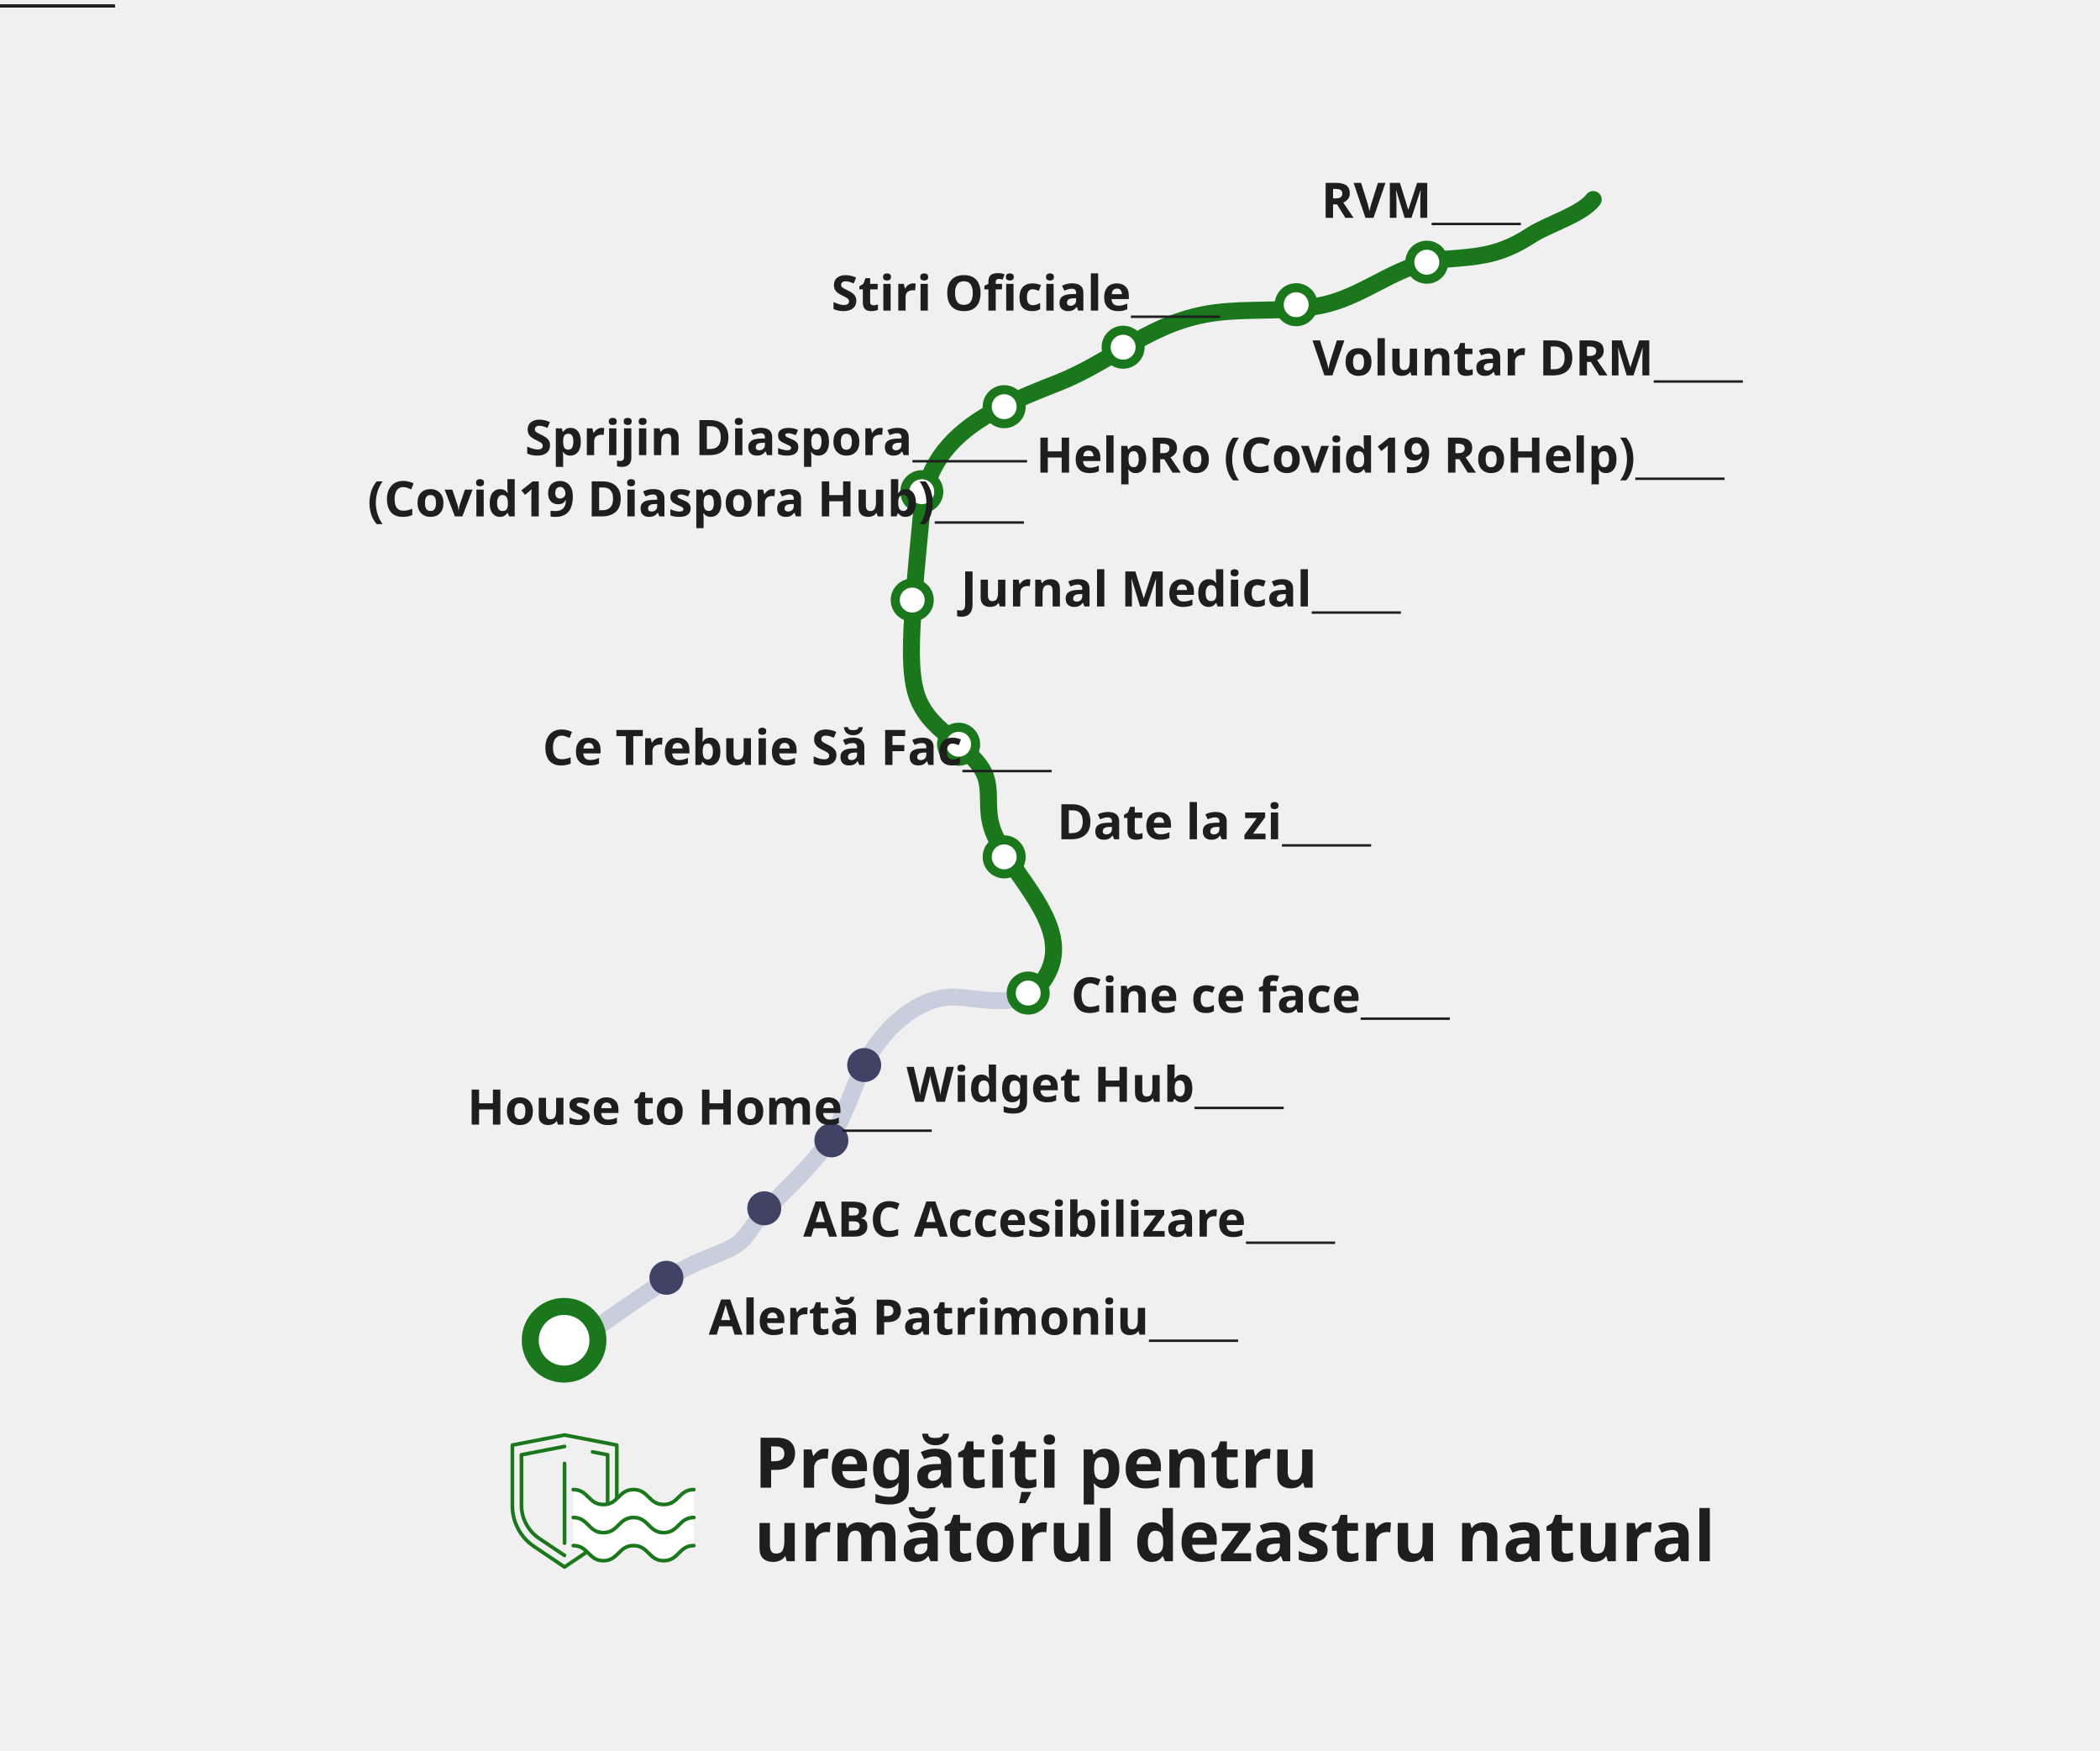
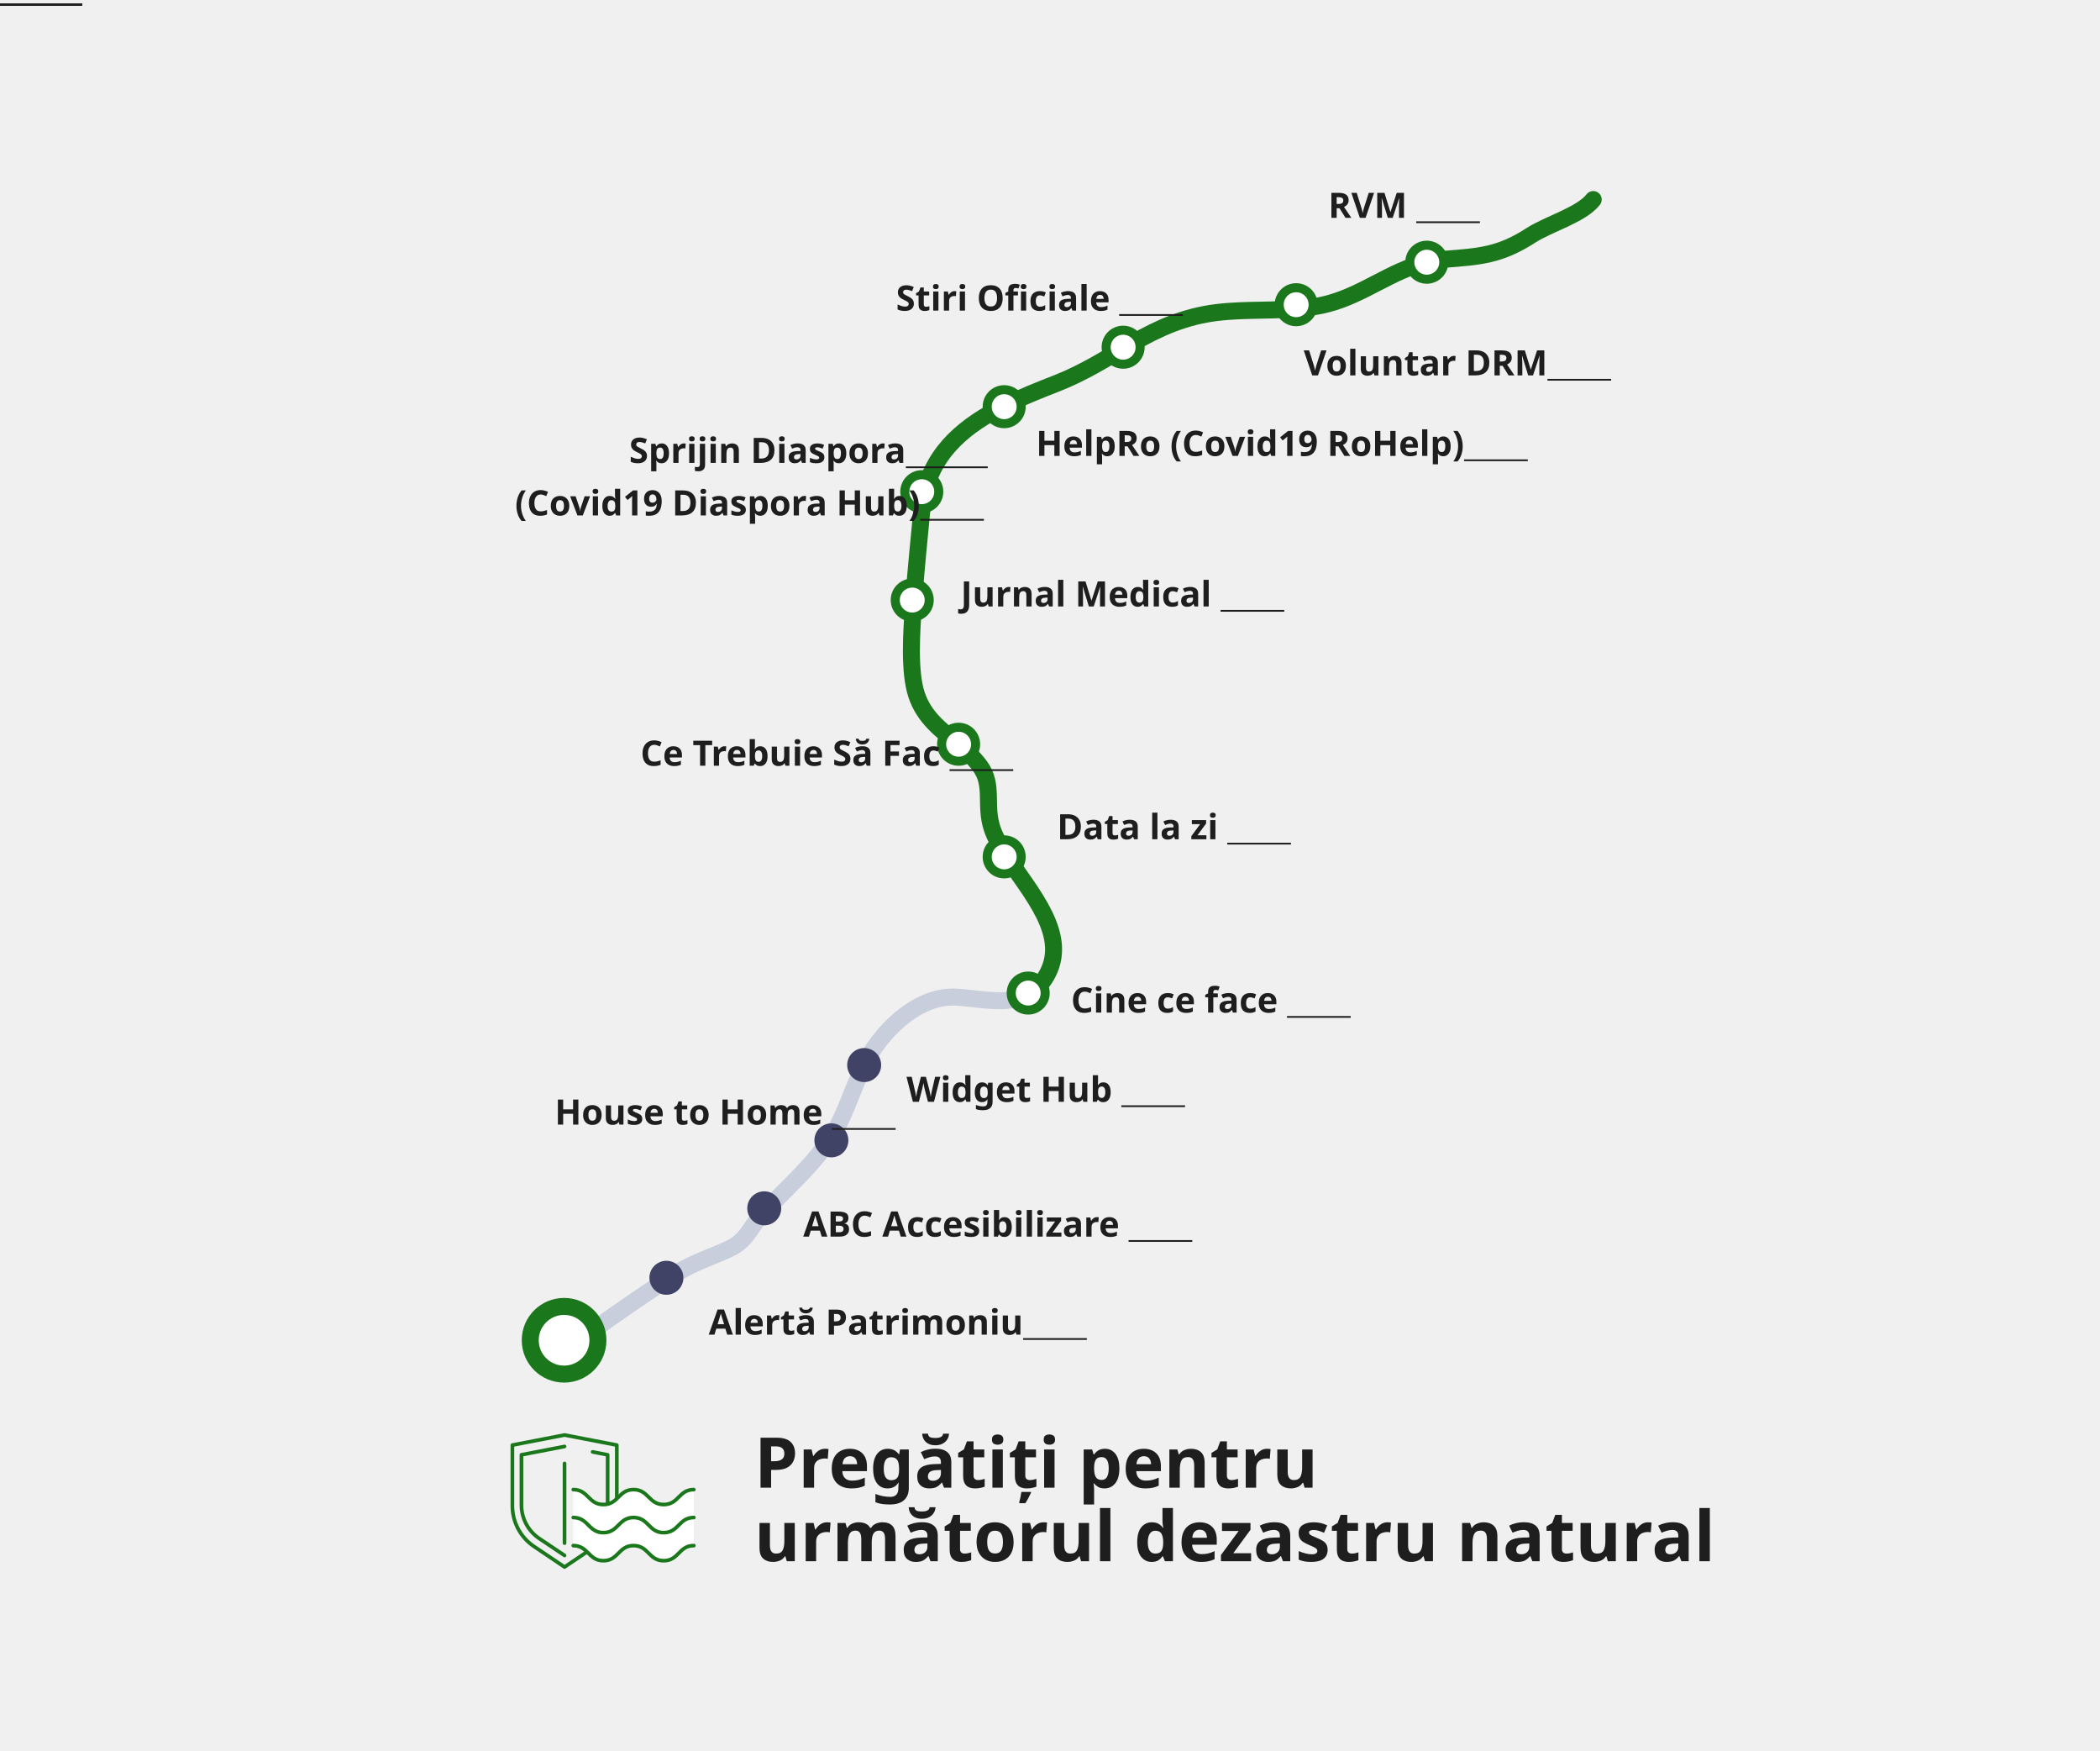
<svg xmlns="http://www.w3.org/2000/svg" viewBox="0 0 1200 1000" fill="none">
  <g id="segment-environment-01-pregatiti-pentru-urmatorul-dezastru-natural">
    <g id="Group 1170">
      <path id="Vector" d="M815.284 149.719C818.494 148.943 821.807 148.399 825.275 148.14C845.827 146.561 857.164 145.863 874.946 134.37C884.937 127.925 903.702 122.671 910.406 114" stroke="#1B771B" stroke-width="9.711" stroke-miterlimit="10" stroke-linecap="round" stroke-linejoin="round" />
      <path id="Vector_2" d="M739.861 176.509C746.28 176.017 752.596 175.189 758.704 173.584C779.256 168.226 794.967 154.611 815.286 149.745" stroke="#1B771B" stroke-width="9.711" stroke-miterlimit="10" stroke-linecap="round" stroke-linejoin="round" />
      <path id="Vector_3" d="M643.135 198.353C656.931 190.304 670.908 182.901 688.69 179.562C705.255 176.456 722.908 177.75 739.861 176.482" stroke="#1B771B" stroke-width="9.711" stroke-miterlimit="10" stroke-linecap="round" stroke-linejoin="round" />
      <path id="Vector_4" d="M573.611 231.95C583.525 226.981 594.059 222.813 604.257 218.827C618.778 213.107 630.891 205.497 643.134 198.354" stroke="#1B771B" stroke-width="9.711" stroke-miterlimit="10" stroke-linecap="round" stroke-linejoin="round" />
      <path id="Vector_5" d="M528.315 281.569C534.01 256.98 552.361 242.614 573.637 231.95" stroke="#1B771B" stroke-width="9.711" stroke-miterlimit="10" stroke-linecap="round" stroke-linejoin="round" />
      <path id="Vector_6" d="M522.258 341.204C523.474 324.691 525.26 307.401 526.813 290.861C527.124 287.626 527.616 284.52 528.289 281.569" stroke="#1B771B" stroke-width="9.711" stroke-miterlimit="10" stroke-linecap="round" stroke-linejoin="round" />
      <path id="Vector_7" d="M547.573 425.171C538.099 417.25 528.108 410.21 523.708 396.802C519.308 383.447 520.964 360.747 521.87 346.666C522 344.854 522.129 343.017 522.259 341.179" stroke="#1B771B" stroke-width="9.711" stroke-miterlimit="10" stroke-linecap="round" stroke-linejoin="round" />
      <path id="Vector_8" d="M575.086 488.998C571.566 483.589 568.615 478.335 566.933 473.313C562.455 459.931 567.994 448.569 560.048 437.749C556.45 432.857 552.075 428.923 547.598 425.17" stroke="#1B771B" stroke-width="9.711" stroke-miterlimit="10" stroke-linecap="round" stroke-linejoin="round" />
      <path id="Vector_9" d="M587.536 568.047C591.341 565.925 594.784 562.715 597.657 557.927C611.634 534.632 589.012 510.482 575.061 488.999" stroke="#1B771B" stroke-width="9.711" stroke-miterlimit="10" stroke-linecap="round" stroke-linejoin="round" />
      <path id="Vector_10" d="M323.992 769.783C327.021 768.048 329.971 766.185 332.818 764.166C344.388 755.961 356.114 747.704 367.968 739.68C373.973 735.616 380.004 731.63 386.087 727.722C396 721.355 405.81 718.482 416.293 713.641C426.775 708.801 427.914 702.149 434.903 694.384C438.63 690.243 442.512 686.283 446.395 682.374C455.946 672.771 465.6 663.402 473.417 652.065C482.735 638.528 486.592 622.868 493.839 608.451C494.538 607.079 495.237 605.733 495.988 604.387C505.849 586.89 525.443 568.616 546.201 569.626C559.454 570.273 575.346 574.777 587.511 568.047" stroke="#C8CEDB" stroke-width="9.711" stroke-miterlimit="10" stroke-linecap="round" stroke-linejoin="round" />
      <path id="Vector_11" d="M322.335 785.002C333.013 785.002 341.67 776.345 341.67 765.667C341.67 754.989 333.013 746.332 322.335 746.332C311.657 746.332 303 754.989 303 765.667C303 776.345 311.657 785.002 322.335 785.002Z" fill="white" stroke="#1B771B" stroke-width="9.711" stroke-miterlimit="10" stroke-linecap="round" stroke-linejoin="round" />
      <path id="Vector_12" d="M380.805 739.68C386.166 739.68 390.511 735.335 390.511 729.974C390.511 724.613 386.166 720.268 380.805 720.268C375.444 720.268 371.099 724.613 371.099 729.974C371.099 735.335 375.444 739.68 380.805 739.68Z" fill="#404366" />
      <path id="Vector_13" d="M436.714 700.001C442.075 700.001 446.42 695.655 446.42 690.294C446.42 684.934 442.075 680.588 436.714 680.588C431.353 680.588 427.008 684.934 427.008 690.294C427.008 695.655 431.353 700.001 436.714 700.001Z" fill="#404366" />
      <path id="Vector_14" d="M475.072 661.175C480.433 661.175 484.779 656.83 484.779 651.469C484.779 646.108 480.433 641.763 475.072 641.763C469.712 641.763 465.366 646.108 465.366 651.469C465.366 656.83 469.712 661.175 475.072 661.175Z" fill="#404366" />
      <path id="Vector_15" d="M493.813 618.157C499.173 618.157 503.519 613.811 503.519 608.451C503.519 603.09 499.173 598.745 493.813 598.745C488.452 598.745 484.106 603.09 484.106 608.451C484.106 613.811 488.452 618.157 493.813 618.157Z" fill="#404366" />
      <path id="Vector_16" d="M587.536 577.028C592.897 577.028 597.243 572.682 597.243 567.322C597.243 561.961 592.897 557.615 587.536 557.615C582.176 557.615 577.83 561.961 577.83 567.322C577.83 572.682 582.176 577.028 587.536 577.028Z" fill="white" stroke="#1B771B" stroke-width="5.177" stroke-miterlimit="10" stroke-linecap="round" stroke-linejoin="round" />
      <path id="Vector_17" d="M573.818 499.223C579.178 499.223 583.524 494.878 583.524 489.517C583.524 484.156 579.178 479.811 573.818 479.811C568.457 479.811 564.111 484.156 564.111 489.517C564.111 494.878 568.457 499.223 573.818 499.223Z" fill="white" stroke="#1B771B" stroke-width="5.177" stroke-miterlimit="10" stroke-linecap="round" stroke-linejoin="round" />
      <path id="Vector_18" d="M547.78 434.876C553.14 434.876 557.486 430.531 557.486 425.17C557.486 419.81 553.14 415.464 547.78 415.464C542.419 415.464 538.073 419.81 538.073 425.17C538.073 430.531 542.419 434.876 547.78 434.876Z" fill="white" stroke="#1B771B" stroke-width="5.177" stroke-miterlimit="10" stroke-linecap="round" stroke-linejoin="round" />
      <path id="Vector_19" d="M521.275 352.515C526.635 352.515 530.981 348.17 530.981 342.809C530.981 337.448 526.635 333.103 521.275 333.103C515.914 333.103 511.568 337.448 511.568 342.809C511.568 348.17 515.914 352.515 521.275 352.515Z" fill="white" stroke="#1B771B" stroke-width="5.177" stroke-miterlimit="10" stroke-linecap="round" stroke-linejoin="round" />
      <path id="Vector_20" d="M526.736 290.603C532.096 290.603 536.442 286.257 536.442 280.897C536.442 275.536 532.096 271.19 526.736 271.19C521.375 271.19 517.029 275.536 517.029 280.897C517.029 286.257 521.375 290.603 526.736 290.603Z" fill="white" stroke="#1B771B" stroke-width="5.177" stroke-miterlimit="10" stroke-linecap="round" stroke-linejoin="round" />
      <path id="Vector_21" d="M573.818 242.045C579.178 242.045 583.524 237.699 583.524 232.339C583.524 226.978 579.178 222.632 573.818 222.632C568.457 222.632 564.111 226.978 564.111 232.339C564.111 237.699 568.457 242.045 573.818 242.045Z" fill="white" stroke="#1B771B" stroke-width="5.177" stroke-miterlimit="10" stroke-linecap="round" stroke-linejoin="round" />
      <path id="Vector_22" d="M641.788 208.06C647.149 208.06 651.495 203.714 651.495 198.354C651.495 192.993 647.149 188.647 641.788 188.647C636.428 188.647 632.082 192.993 632.082 198.354C632.082 203.714 636.428 208.06 641.788 208.06Z" fill="white" stroke="#1B771B" stroke-width="5.177" stroke-miterlimit="10" stroke-linecap="round" stroke-linejoin="round" />
      <path id="Vector_23" d="M740.663 183.782C746.024 183.782 750.37 179.436 750.37 174.075C750.37 168.715 746.024 164.369 740.663 164.369C735.303 164.369 730.957 168.715 730.957 174.075C730.957 179.436 735.303 183.782 740.663 183.782Z" fill="white" stroke="#1B771B" stroke-width="5.177" stroke-miterlimit="10" stroke-linecap="round" stroke-linejoin="round" />
      <path id="Vector_24" d="M815.311 159.503C820.671 159.503 825.017 155.157 825.017 149.797C825.017 144.436 820.671 140.09 815.311 140.09C809.95 140.09 805.604 144.436 805.604 149.797C805.604 155.157 809.95 159.503 815.311 159.503Z" fill="white" stroke="#1B771B" stroke-width="5.177" stroke-miterlimit="10" stroke-linecap="round" stroke-linejoin="round" />
      <text id="PregÄtiÈi pentru â¨urmÄtorul dezastru natural" fill="#1E1E1E" xml:space="preserve" style="white-space: pre" font-family="Titillium Web" font-size="40" font-weight="600" letter-spacing="0px">
-         <tspan x="431" y="849.9">Pregătiți pentru </tspan>
+         <tspan x="431" y="849.9">Pregătiți pentru  + </tspan>
        <tspan x="431" y="891.9">următorul dezastru natural</tspan>
      </text>
      <g id="icon-pregatiti-pentru-urmatorul-dezastru-natural 1">
-         <path id="Vector_25" d="M339.998 883.481L322.593 895.207L305.172 883.481C301.362 880.924 298.24 877.469 296.081 873.42C293.922 869.371 292.793 864.853 292.793 860.264V825.555L322.593 819.793L352.461 825.555V860.264C352.45 864.86 351.308 869.382 349.134 873.432C346.96 877.481 343.822 880.933 339.998 883.481Z" stroke="#1B771B" stroke-width="2.095" stroke-linecap="round" stroke-linejoin="round" />
+         <path id="Vector_25" d="M339.998 883.481L322.594 895.207L305.172 883.481C301.362 880.924 298.24 877.469 296.081 873.42C293.922 869.371 292.793 864.853 292.793 860.264V825.555L322.594 819.793L352.461 825.555V860.264C352.451 864.86 351.308 869.382 349.134 873.432C346.961 877.481 343.823 880.933 339.998 883.481Z" stroke="#1B771B" stroke-width="2.095" stroke-linecap="round" stroke-linejoin="round" />
        <path id="Vector_26" d="M322.593 836.058V881.571" stroke="#1B771B" stroke-width="2.095" stroke-linecap="round" stroke-linejoin="round" />
-         <path id="Vector_27" d="M322.594 888.609L308.205 878.96C305.055 876.85 302.473 873.996 300.688 870.651C298.903 867.305 297.969 863.572 297.97 859.78V831.102L322.594 826.345" stroke="#1B771B" stroke-width="2.095" stroke-linecap="round" stroke-linejoin="round" />
-         <path id="Vector_28" d="M338.64 829.443L347.217 831.119V859.78C347.214 863.573 346.277 867.307 344.489 870.652C342.701 873.997 340.117 876.85 336.965 878.96" stroke="#1B771B" stroke-width="2.095" stroke-linecap="round" stroke-linejoin="round" />
-         <path id="Vector_29" d="M396.465 882.978C387.855 882.978 387.855 891.605 379.245 891.605C370.635 891.605 370.635 882.978 362.025 882.978C353.414 882.978 353.414 891.605 344.804 891.605C336.194 891.605 336.194 882.978 327.584 882.978V850.984C336.194 850.984 336.194 859.61 344.804 859.61C353.414 859.61 353.414 850.984 362.025 850.984C370.635 850.984 370.635 859.527 379.261 859.527C387.888 859.527 387.855 850.984 396.465 850.984V882.978Z" fill="white" />
-         <path id="Vector_30" d="M396.465 850.984C387.855 850.984 387.855 859.527 379.261 859.527C370.668 859.527 370.635 850.984 362.025 850.984C353.414 850.984 353.414 859.527 344.804 859.527C336.194 859.527 336.194 850.984 327.584 850.984" stroke="#1B771B" stroke-width="2.095" stroke-linecap="round" stroke-linejoin="round" />
-         <path id="Vector_31" d="M327.584 866.932C336.194 866.932 336.194 875.576 344.804 875.576C353.414 875.576 353.414 866.932 362.025 866.932C370.635 866.932 370.635 875.576 379.261 875.576C387.888 875.576 387.871 866.932 396.482 866.932" stroke="#1B771B" stroke-width="2.095" stroke-linecap="round" stroke-linejoin="round" />
-         <path id="Vector_32" d="M327.584 882.979C336.194 882.979 336.194 891.606 344.804 891.606C353.414 891.606 353.414 882.979 362.025 882.979C370.635 882.979 370.635 891.606 379.261 891.606C387.888 891.606 387.871 882.979 396.482 882.979" stroke="#1B771B" stroke-width="2.095" stroke-linecap="round" stroke-linejoin="round" />
+         <path id="Vector_27" d="M322.594 888.609L308.205 878.96C305.055 876.85 302.473 873.996 300.688 870.651C298.903 867.305 297.97 863.572 297.97 859.78V831.102L322.594 826.345" stroke="#1B771B" stroke-width="2.095" stroke-linecap="round" stroke-linejoin="round" />
+         <path id="Vector_28" d="M338.64 829.443L347.216 831.119V859.78C347.214 863.573 346.277 867.307 344.489 870.652C342.701 873.997 340.117 876.85 336.965 878.96" stroke="#1B771B" stroke-width="2.095" stroke-linecap="round" stroke-linejoin="round" />
+         <path id="Vector_29" d="M396.465 882.978C387.855 882.978 387.855 891.605 379.245 891.605C370.635 891.605 370.635 882.978 362.025 882.978C353.415 882.978 353.415 891.605 344.805 891.605C336.195 891.605 336.195 882.978 327.584 882.978V850.984C336.195 850.984 336.195 859.61 344.805 859.61C353.415 859.61 353.415 850.984 362.025 850.984C370.635 850.984 370.635 859.527 379.262 859.527C387.888 859.527 387.855 850.984 396.465 850.984V882.978Z" fill="white" />
+         <path id="Vector_30" d="M396.465 850.984C387.855 850.984 387.855 859.527 379.262 859.527C370.668 859.527 370.635 850.984 362.025 850.984C353.415 850.984 353.415 859.527 344.805 859.527C336.195 859.527 336.195 850.984 327.584 850.984" stroke="#1B771B" stroke-width="2.095" stroke-linecap="round" stroke-linejoin="round" />
+         <path id="Vector_31" d="M327.584 866.932C336.195 866.932 336.195 875.576 344.805 875.576C353.415 875.576 353.415 866.932 362.025 866.932C370.635 866.932 370.635 875.576 379.262 875.576C387.888 875.576 387.872 866.932 396.482 866.932" stroke="#1B771B" stroke-width="2.095" stroke-linecap="round" stroke-linejoin="round" />
+         <path id="Vector_32" d="M327.584 882.979C336.195 882.979 336.195 891.606 344.805 891.606C353.415 891.606 353.415 882.979 362.025 882.979C370.635 882.979 370.635 891.606 379.262 891.606C387.888 891.606 387.872 882.979 396.482 882.979" stroke="#1B771B" stroke-width="2.095" stroke-linecap="round" stroke-linejoin="round" />
      </g>
-       <text class="btn-project" text-decoration="underline" cursor="pointer" data-projectid="1" id="RVM" fill="#1E1E1E" xml:space="preserve" style="white-space: pre" font-family="Titillium Web" font-size="28" font-weight="600" letter-spacing="0px">
-         <tspan x="755" y="124.45">RVM</tspan>
+       <text class="btn-project" text-decoration="underline" cursor="pointer" data-projectid="1" id="RVM" fill="#1E1E1E" xml:space="preserve" style="white-space: pre" font-family="Titillium Web" font-size="20" font-weight="600" letter-spacing="0px">
+         <tspan x="759" y="124.45">RVM+ </tspan>
      </text>
-       <text class="btn-project" text-decoration="underline" cursor="pointer" data-projectid="2" id="Voluntar DRM" fill="#1E1E1E" xml:space="preserve" style="white-space: pre" font-family="Titillium Web" font-size="28" font-weight="600" letter-spacing="0px">
-         <tspan x="750" y="214.45">Voluntar DRM</tspan>
+       <text class="btn-project" text-decoration="underline" cursor="pointer" data-projectid="1" id="Voluntar DRM" fill="#1E1E1E" xml:space="preserve" style="white-space: pre" font-family="Titillium Web" font-size="20" font-weight="600" letter-spacing="0px">
+         <tspan x="745" y="214.45">Voluntar DRM</tspan>
      </text>
-       <text class="btn-project" text-decoration="underline" cursor="pointer" data-projectid="3" id="Stiri Oficiale" fill="#1E1E1E" xml:space="preserve" style="white-space: pre" font-family="Titillium Web" font-size="28" font-weight="600" letter-spacing="0px">
-         <tspan x="475" y="177.45">Stiri Oficiale</tspan>
+       <text class="btn-project" text-decoration="underline" cursor="pointer" data-projectid="1" id="Stiri Oficiale" fill="#1E1E1E" xml:space="preserve" style="white-space: pre" font-family="Titillium Web" font-size="20" font-weight="600" letter-spacing="0px">
+         <tspan x="512" y="177.45">Stiri Oficiale+ </tspan>
      </text>
-       <text class="btn-project" text-decoration="underline" cursor="pointer" data-projectid="4" id="HelpRo (Covid19 RoHelp)" fill="#1E1E1E" xml:space="preserve" style="white-space: pre" font-family="Titillium Web" font-size="28" font-weight="600" letter-spacing="0px">
-         <tspan x="592" y="270">HelpRo (Covid19 RoHelp)</tspan>
+       <text class="btn-project" text-decoration="underline" cursor="pointer" data-projectid="1" id="HelpRo (Covid19 RoHelp)" fill="#1E1E1E" xml:space="preserve" style="white-space: pre" font-family="Titillium Web" font-size="20" font-weight="600" letter-spacing="0px">
+         <tspan x="592" y="260.45">HelpRo (Covid19 RoHelp)</tspan>
      </text>
-       <text class="btn-project" text-decoration="underline" cursor="pointer" data-projectid="5" id="Sprijin Diasporaâ¨(Covid19 Diaspora Hub)" fill="#1E1E1E" xml:space="preserve" style="white-space: pre" font-family="Titillium Web" font-size="28" font-weight="600" letter-spacing="0px">
-         <tspan x="300" y="260">Sprijin Diaspora</tspan>
-         <tspan x="210" y="295">(Covid19 Diaspora Hub)</tspan>
+       <text class="btn-project" text-decoration="underline" cursor="pointer" data-projectid="1" id="Sprijin Diasporaâ¨(Covid19 Diaspora Hub)" fill="#1E1E1E" xml:space="preserve" style="white-space: pre" font-family="Titillium Web" font-size="20" font-weight="600" letter-spacing="0px">
+         <tspan x="359.508" y="264.45">Sprijin Diaspora + </tspan>
+         <tspan x="294.312" y="294.45">(Covid19 Diaspora Hub)</tspan>
      </text>
-       <text class="btn-project" text-decoration="underline" cursor="pointer" data-projectid="6" id="Jurnal Medical" fill="#1E1E1E" xml:space="preserve" style="white-space: pre" font-family="Titillium Web" font-size="28" font-weight="600" letter-spacing="0px">
-         <tspan x="549" y="346.45">Jurnal Medical</tspan>
+       <text class="btn-project" text-decoration="underline" cursor="pointer" data-projectid="1" id="Jurnal Medical" fill="#1E1E1E" xml:space="preserve" style="white-space: pre" font-family="Titillium Web" font-size="20" font-weight="600" letter-spacing="0px">
+         <tspan x="549" y="346.45">Jurnal Medical+ </tspan>
      </text>
-       <text class="btn-project" text-decoration="underline" cursor="pointer" data-projectid="7" id="Ce Trebuie SÄ Fac" fill="#1E1E1E" xml:space="preserve" style="white-space: pre" font-family="Titillium Web" font-size="28" font-weight="600" letter-spacing="0px">
-         <tspan x="310" y="437">Ce Trebuie Să Fac</tspan>
+       <text class="btn-project" text-decoration="underline" cursor="pointer" data-projectid="1" id="Ce Trebuie SÄ Fac" fill="#1E1E1E" xml:space="preserve" style="white-space: pre" font-family="Titillium Web" font-size="20" font-weight="600" letter-spacing="0px">
+         <tspan x="366" y="437.45">Ce Trebuie Să Fac+ </tspan>
      </text>
-       <text class="btn-project" text-decoration="underline" cursor="pointer" data-projectid="8" id="Data la zi" fill="#1E1E1E" xml:space="preserve" style="white-space: pre" font-family="Titillium Web" font-size="28" font-weight="600" letter-spacing="0px">
-         <tspan x="604" y="479.45">Date la zi</tspan>
+       <text class="btn-project" text-decoration="underline" cursor="pointer" data-projectid="1" id="Data la zi" fill="#1E1E1E" xml:space="preserve" style="white-space: pre" font-family="Titillium Web" font-size="20" font-weight="600" letter-spacing="0px">
+         <tspan x="604" y="479.45">Data la zi+ </tspan>
      </text>
-       <text class="btn-project" text-decoration="underline" cursor="pointer" data-projectid="9" id="Cine ce face" fill="#1E1E1E" xml:space="preserve" style="white-space: pre" font-family="Titillium Web" font-size="28" font-weight="600" letter-spacing="0px">
-         <tspan x="612" y="578.45">Cine ce face</tspan>
+       <text class="btn-project" text-decoration="underline" cursor="pointer" data-projectid="1" id="Cine ce face" fill="#1E1E1E" xml:space="preserve" style="white-space: pre" font-family="Titillium Web" font-size="20" font-weight="600" letter-spacing="0px">
+         <tspan x="612" y="578.45">Cine ce face+ </tspan>
      </text>
-       <text class="btn-project" text-decoration="underline" cursor="pointer" data-projectid="10" id="Widget Hub" fill="#1E1E1E" xml:space="preserve" style="white-space: pre" font-family="Titillium Web" font-size="28" font-weight="600" letter-spacing="0px">
-         <tspan x="518" y="629.45">Widget Hub</tspan>
+       <text class="btn-project" text-decoration="underline" cursor="pointer" data-projectid="1" id="Widget Hub" fill="#1E1E1E" xml:space="preserve" style="white-space: pre" font-family="Titillium Web" font-size="20" font-weight="600" letter-spacing="0px">
+         <tspan x="518" y="629.45">Widget Hub+ </tspan>
      </text>
-       <text class="btn-project" text-decoration="underline" cursor="pointer" data-projectid="11" id="House to Home" fill="#1E1E1E" xml:space="preserve" style="white-space: pre" font-family="Titillium Web" font-size="28" font-weight="600" letter-spacing="0px">
-         <tspan x="267" y="642.45">House to Home</tspan>
+       <text class="btn-project" text-decoration="underline" cursor="pointer" data-projectid="1" id="House to Home" fill="#1E1E1E" xml:space="preserve" style="white-space: pre" font-family="Titillium Web" font-size="20" font-weight="600" letter-spacing="0px">
+         <tspan x="317" y="642.45">House to Home+ </tspan>
      </text>
-       <text class="btn-project" text-decoration="underline" cursor="pointer" data-projectid="12" id="ABC Accesibilizare" fill="#1E1E1E" xml:space="preserve" style="white-space: pre" font-family="Titillium Web" font-size="28" font-weight="600" letter-spacing="0px">
-         <tspan x="459" y="706.45">ABC Accesibilizare</tspan>
+       <text class="btn-project" text-decoration="underline" cursor="pointer" data-projectid="1" id="ABC Accesibilizare" fill="#1E1E1E" xml:space="preserve" style="white-space: pre" font-family="Titillium Web" font-size="20" font-weight="600" letter-spacing="0px">
+         <tspan x="459" y="706.45">ABC Accesibilizare+ </tspan>
      </text>
-       <text class="btn-project" text-decoration="underline" cursor="pointer" data-projectid="13" id="AlertÄ Patrimoniu" fill="#1E1E1E" xml:space="preserve" style="white-space: pre" font-family="Titillium Web" font-size="28" font-weight="600" letter-spacing="0px">
+       <text class="btn-project" text-decoration="underline" cursor="pointer" data-projectid="1" id="AlertÄ Patrimoniu" fill="#1E1E1E" xml:space="preserve" style="white-space: pre" font-family="Titillium Web" font-size="20" font-weight="600" letter-spacing="0px">
        <tspan x="405" y="762.45">Alertă Patrimoniu</tspan>
      </text>
    </g>
  </g>
</svg>
